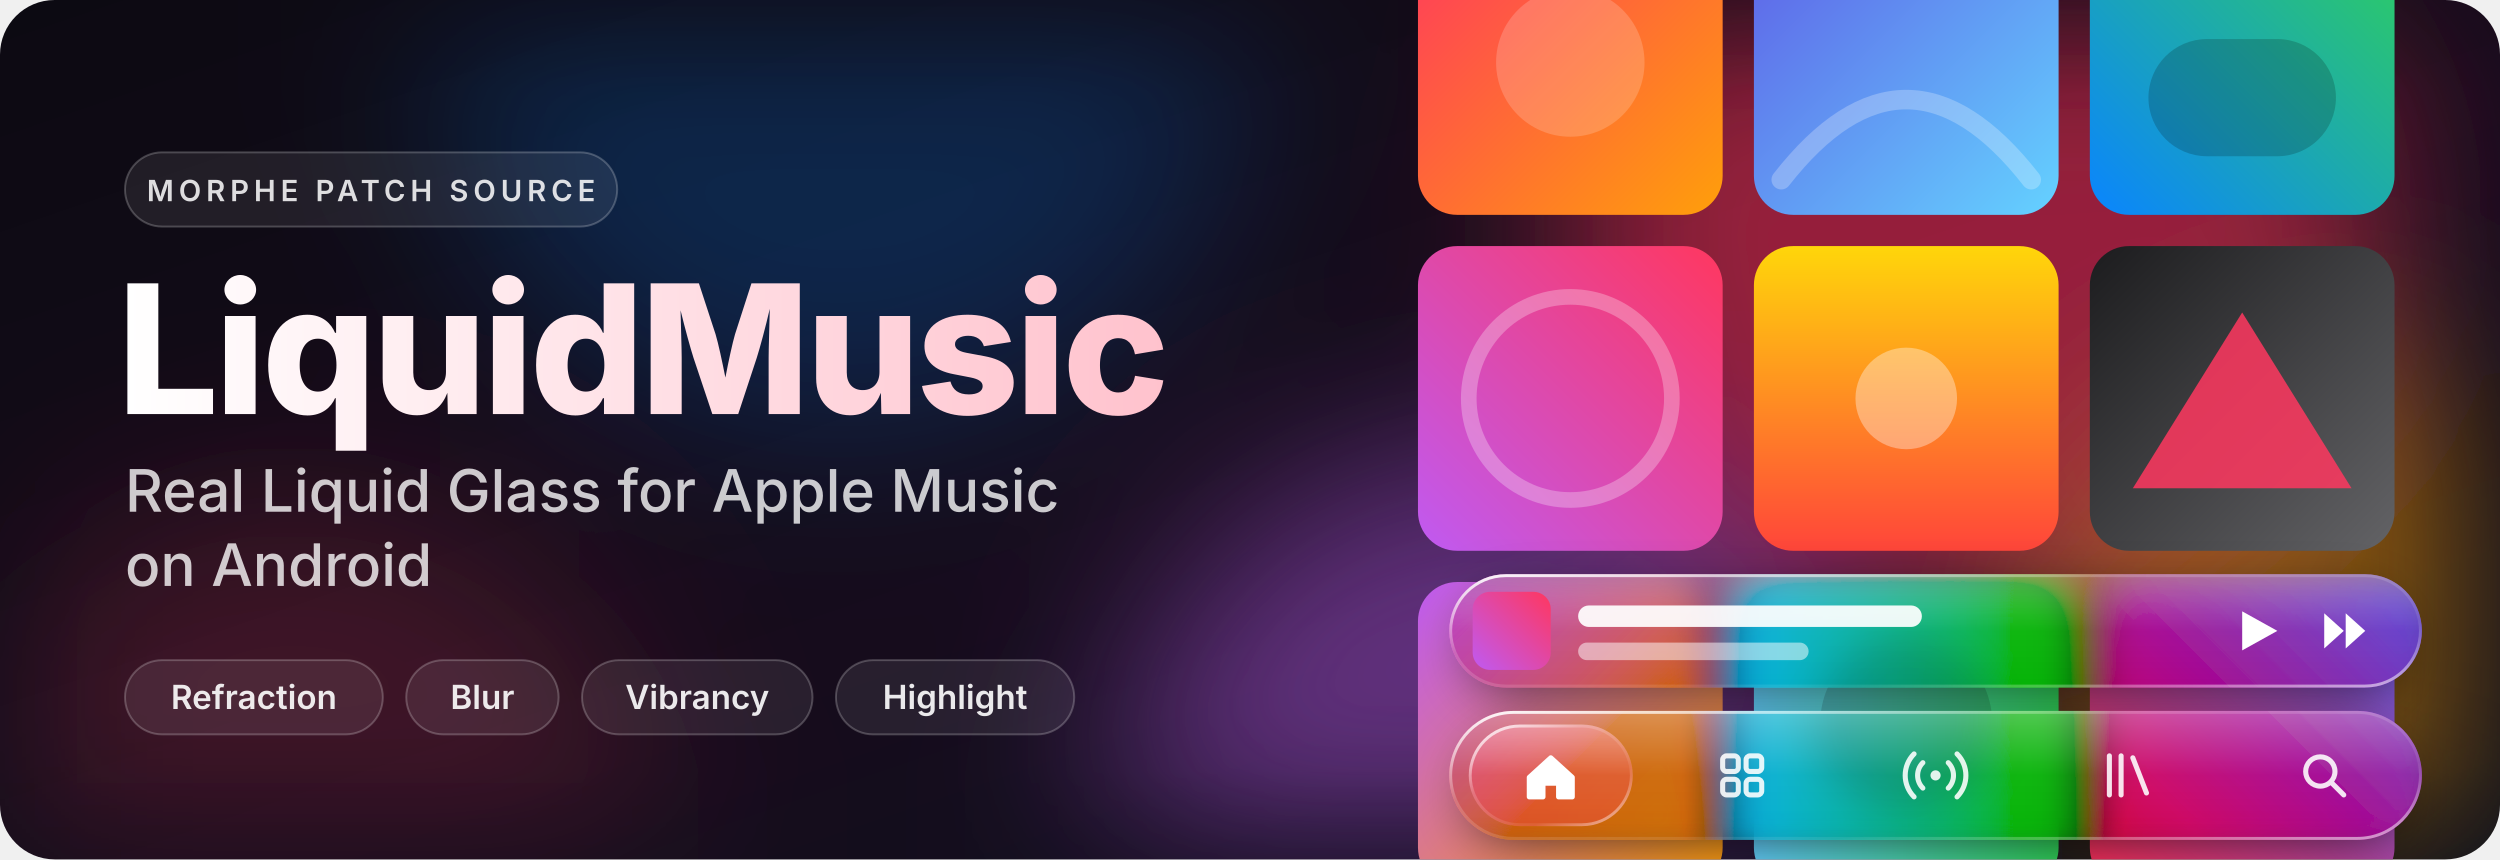
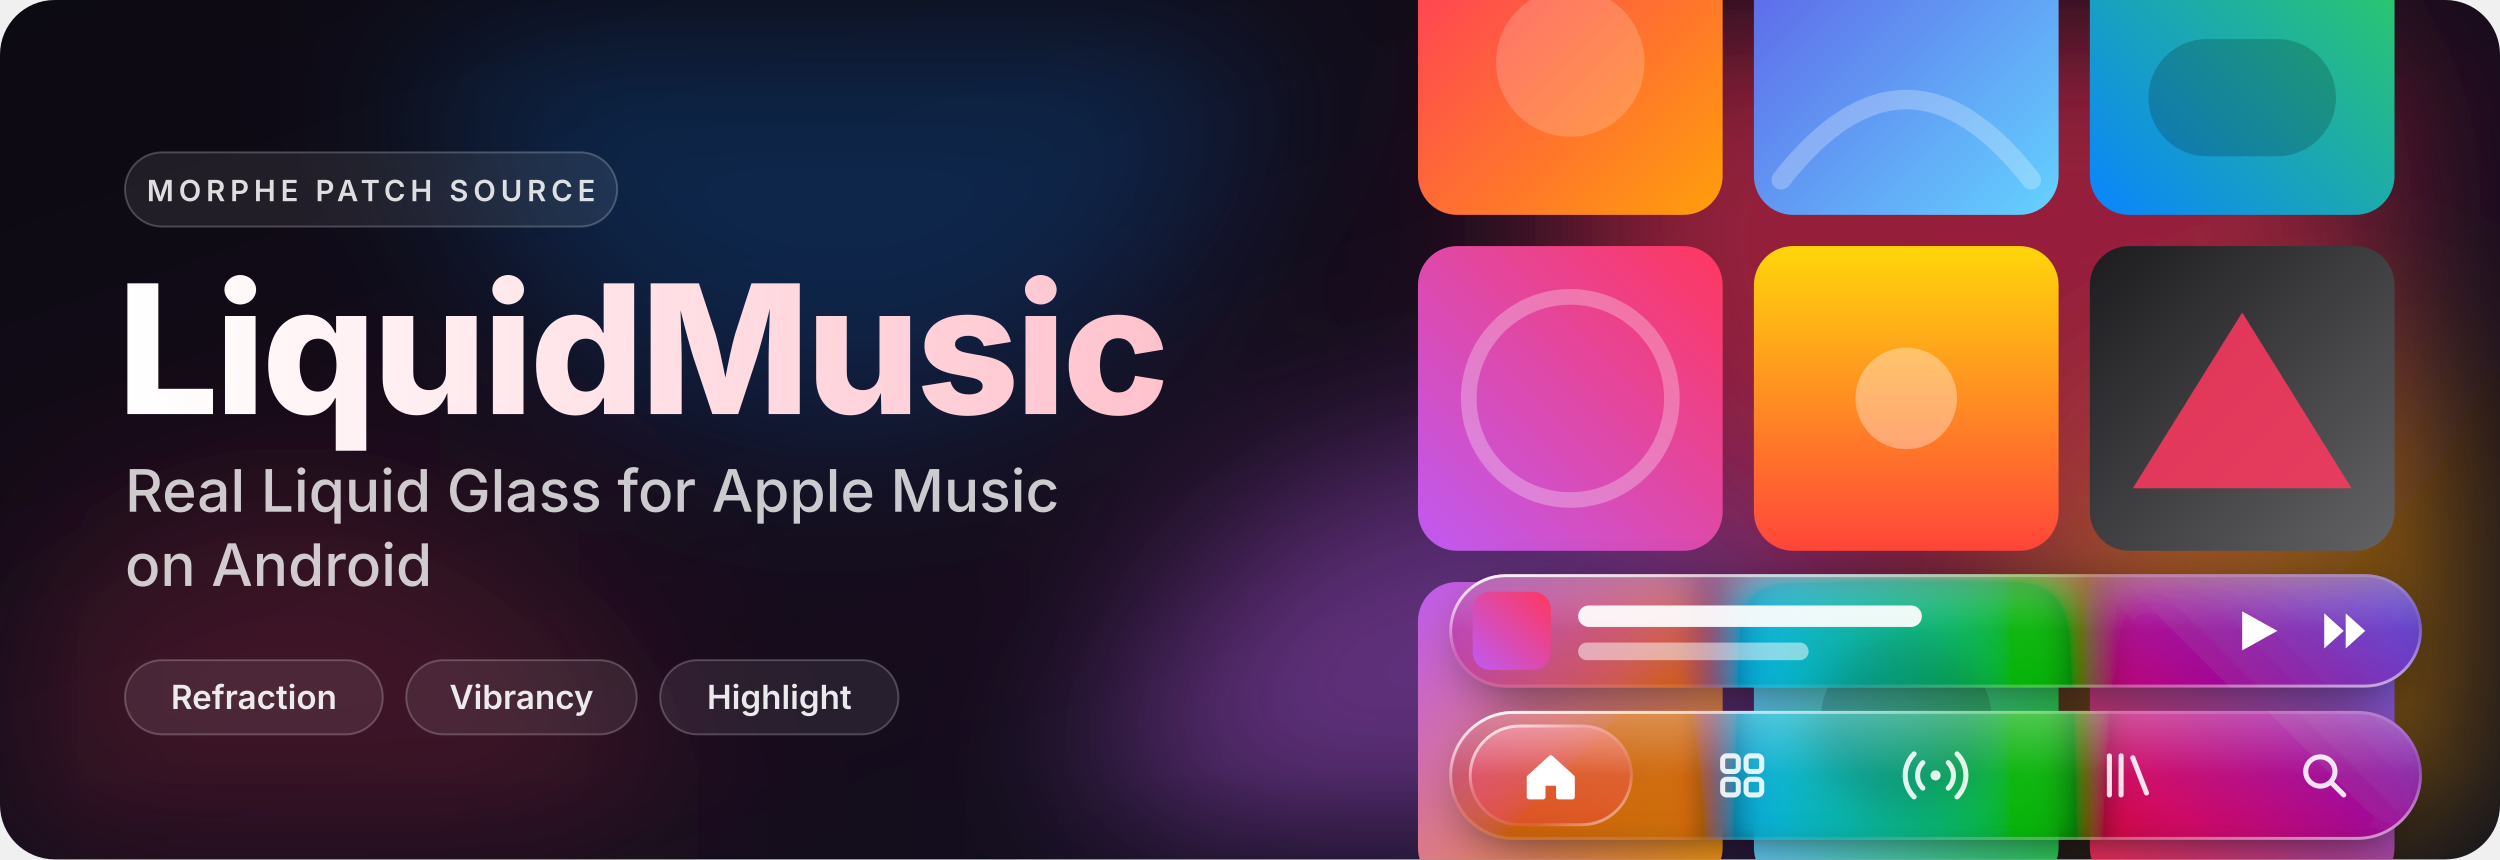
<svg xmlns="http://www.w3.org/2000/svg" xmlns:xlink="http://www.w3.org/1999/xlink" width="1280" height="440" viewBox="0 0 1280 440" role="img" aria-label="LiquidMusic: Liquid Glass for Apple Music on Android">
  <defs>
    <clipPath id="frame">
      <rect width="1280" height="440" rx="28" />
    </clipPath>
    <linearGradient id="bg" x1="0" y1="0" x2="1" y2="1">
      <stop offset="0" stop-color="#0c0a12" />
      <stop offset="0.55" stop-color="#160c1c" />
      <stop offset="1" stop-color="#0b0f1d" />
    </linearGradient>
    <filter id="haze" x="-50%" y="-50%" width="200%" height="200%">
      <feGaussianBlur stdDeviation="48" />
    </filter>
    <linearGradient id="c1" x1="0" y1="0" x2="1" y2="1">
      <stop offset="0" stop-color="#ff375f" />
      <stop offset="1" stop-color="#ff9f0a" />
    </linearGradient>
    <linearGradient id="c2" x1="0" y1="0" x2="1" y2="1">
      <stop offset="0" stop-color="#5e5ce6" />
      <stop offset="1" stop-color="#64d2ff" />
    </linearGradient>
    <linearGradient id="c3" x1="1" y1="0" x2="0" y2="1">
      <stop offset="0" stop-color="#30d158" />
      <stop offset="1" stop-color="#0a84ff" />
    </linearGradient>
    <linearGradient id="c4" x1="0" y1="1" x2="1" y2="0">
      <stop offset="0" stop-color="#bf5af2" />
      <stop offset="1" stop-color="#ff375f" />
    </linearGradient>
    <linearGradient id="c5" x1="0" y1="0" x2="0" y2="1">
      <stop offset="0" stop-color="#ffd60a" />
      <stop offset="1" stop-color="#ff453a" />
    </linearGradient>
    <linearGradient id="c6" x1="0" y1="0" x2="1" y2="1">
      <stop offset="0" stop-color="#1c1c1e" />
      <stop offset="1" stop-color="#636366" />
    </linearGradient>
    <linearGradient id="c7" x1="1" y1="1" x2="0" y2="0">
      <stop offset="0" stop-color="#ff9f0a" />
      <stop offset="1" stop-color="#bf5af2" />
    </linearGradient>
    <linearGradient id="c8" x1="0" y1="0" x2="1" y2="0">
      <stop offset="0" stop-color="#64d2ff" />
      <stop offset="1" stop-color="#30d158" />
    </linearGradient>
    <linearGradient id="c9" x1="0" y1="1" x2="1" y2="0">
      <stop offset="0" stop-color="#ff2d55" />
      <stop offset="1" stop-color="#5e5ce6" />
    </linearGradient>
    <g id="scene">
      <rect width="1280" height="440" fill="url(#bg)" />
      <g filter="url(#haze)">
        <circle cx="1010" cy="110" r="210" fill="#ff2d55" opacity="0.55" />
        <circle cx="1210" cy="360" r="170" fill="#ff9f0a" opacity="0.45" />
        <circle cx="760" cy="420" r="190" fill="#bf5af2" opacity="0.45" />
        <circle cx="430" cy="10" r="210" fill="#0a84ff" opacity="0.22" />
        <circle cx="150" cy="440" r="190" fill="#ff375f" opacity="0.18" />
      </g>
      <g>
        <rect x="726" y="-46" width="156" height="156" rx="20" fill="url(#c1)" />
        <rect x="898" y="-46" width="156" height="156" rx="20" fill="url(#c2)" />
        <rect x="1070" y="-46" width="156" height="156" rx="20" fill="url(#c3)" />
        <circle cx="804" cy="32" r="38" fill="#fff" opacity="0.18" />
        <path d="M 912 92 Q 976 10 1040 92" fill="none" stroke="#fff" stroke-width="10" stroke-linecap="round" opacity="0.25" />
        <rect x="1100" y="20" width="96" height="60" rx="30" fill="#000" opacity="0.18" />
        <rect x="726" y="126" width="156" height="156" rx="20" fill="url(#c4)" />
        <rect x="898" y="126" width="156" height="156" rx="20" fill="url(#c5)" />
        <rect x="1070" y="126" width="156" height="156" rx="20" fill="url(#c6)" />
        <circle cx="804" cy="204" r="52" fill="none" stroke="#fff" stroke-width="8" opacity="0.28" />
        <circle cx="976" cy="204" r="26" fill="#fff" opacity="0.35" />
        <path d="M 1092 250 L 1148 160 L 1204 250 Z" fill="#ff375f" opacity="0.85" />
        <rect x="726" y="298" width="156" height="156" rx="20" fill="url(#c7)" />
        <rect x="898" y="298" width="156" height="156" rx="20" fill="url(#c8)" />
        <rect x="1070" y="298" width="156" height="156" rx="20" fill="url(#c9)" />
        <circle cx="976" cy="370" r="44" fill="#000" opacity="0.15" />
      </g>
    </g>
    <filter id="frost" x="-10%" y="-10%" width="120%" height="120%">
      <feGaussianBlur stdDeviation="10" />
      <feColorMatrix type="saturate" values="1.6" />
    </filter>
    <filter id="drop" x="-20%" y="-60%" width="140%" height="240%">
      <feGaussianBlur stdDeviation="14" />
    </filter>
    <linearGradient id="rim" x1="0" y1="0" x2="1" y2="1">
      <stop offset="0" stop-color="#fff" stop-opacity="0.95" />
      <stop offset="0.35" stop-color="#fff" stop-opacity="0.18" />
      <stop offset="0.7" stop-color="#fff" stop-opacity="0.08" />
      <stop offset="1" stop-color="#fff" stop-opacity="0.6" />
    </linearGradient>
    <linearGradient id="sheen" x1="0" y1="0" x2="0" y2="1">
      <stop offset="0" stop-color="#fff" stop-opacity="0.30" />
      <stop offset="0.5" stop-color="#fff" stop-opacity="0.04" />
      <stop offset="1" stop-color="#fff" stop-opacity="0" />
    </linearGradient>
    <linearGradient id="title" x1="0" y1="0" x2="1" y2="0">
      <stop offset="0" stop-color="#ffffff" />
      <stop offset="1" stop-color="#ffc2cd" />
    </linearGradient>
    <linearGradient id="art" x1="0" y1="0" x2="1" y2="1">
      <stop offset="0" stop-color="#e8e8ed" />
      <stop offset="1" stop-color="#8e8e93" />
    </linearGradient>
    <clipPath id="miniClip">
      <rect x="742" y="294" width="498" height="58" rx="29" />
    </clipPath>
    <clipPath id="tabClip">
      <rect x="742" y="364" width="498" height="66" rx="33" />
    </clipPath>
    <clipPath id="dropClip">
      <rect x="752" y="371" width="84" height="52" rx="26" />
    </clipPath>
  </defs>
  <g clip-path="url(#frame)">
    <use xlink:href="#scene" href="#scene" />
    <rect x="752" y="306" width="478" height="50" rx="25" fill="#000" opacity="0.55" filter="url(#drop)" />
    <rect x="752" y="378" width="478" height="58" rx="29" fill="#000" opacity="0.55" filter="url(#drop)" />
    <g clip-path="url(#miniClip)">
      <g filter="url(#frost)">
        <g transform="translate(991 323) scale(1.1) translate(-991 -323)">
          <use xlink:href="#scene" href="#scene" />
        </g>
      </g>
      <rect x="742" y="294" width="498" height="58" rx="29" fill="#1c1c1e" opacity="0.22" />
      <rect x="742" y="294" width="498" height="58" rx="29" fill="url(#sheen)" />
    </g>
    <rect x="742.75" y="294.75" width="496.5" height="56.5" rx="28.25" fill="none" stroke="url(#rim)" stroke-width="1.5" />
    <rect x="754" y="303" width="40" height="40" rx="9" fill="url(#c4)" />
    <rect x="808" y="310" width="176" height="11" rx="5.5" fill="#fff" opacity="0.92" />
    <rect x="808" y="329" width="118" height="9" rx="4.5" fill="#fff" opacity="0.5" />
    <path d="M 1148 313 L 1166 323 L 1148 333 Z" fill="#fff" />
    <path d="M 1190 314 L 1200 323 L 1190 332 Z M 1201 314 L 1211 323 L 1201 332 Z" fill="#fff" />
    <g clip-path="url(#tabClip)">
      <g filter="url(#frost)">
        <g transform="translate(991 397) scale(1.1) translate(-991 -397)">
          <use xlink:href="#scene" href="#scene" />
        </g>
      </g>
      <rect x="742" y="364" width="498" height="66" rx="33" fill="#1c1c1e" opacity="0.22" />
      <rect x="742" y="364" width="498" height="66" rx="33" fill="url(#sheen)" />
    </g>
    <rect x="742.75" y="364.75" width="496.5" height="64.5" rx="32.25" fill="none" stroke="url(#rim)" stroke-width="1.5" />
    <g clip-path="url(#dropClip)">
      <rect x="752" y="371" width="84" height="52" rx="26" fill="#ff375f" opacity="0.30" />
      <rect x="752" y="371" width="84" height="52" rx="26" fill="url(#sheen)" />
    </g>
    <rect x="752.75" y="371.75" width="82.5" height="50.5" rx="25.25" fill="none" stroke="url(#rim)" stroke-width="1.5" />
    <g fill="none" stroke="#fff" stroke-width="2.6" stroke-linecap="round" stroke-linejoin="round">
      <path transform="translate(794 397)" d="M -11 1 L 0 -9 L 11 1 V 11 H 4 V 4 H -4 V 11 H -11 Z" fill="#fff" />
      <g transform="translate(892 397)" opacity="0.88">
        <rect x="-10" y="-10" width="8" height="8" rx="2" />
        <rect x="2" y="-10" width="8" height="8" rx="2" />
        <rect x="-10" y="2" width="8" height="8" rx="2" />
        <rect x="2" y="2" width="8" height="8" rx="2" />
      </g>
      <g transform="translate(991 397)" opacity="0.88">
        <circle r="2.6" fill="#fff" stroke="none" />
        <path d="M -6.5 -6.5 A 9.2 9.2 0 0 0 -6.5 6.5 M 6.5 -6.5 A 9.2 9.2 0 0 1 6.5 6.5" />
        <path d="M -11 -11 A 15.6 15.6 0 0 0 -11 11 M 11 -11 A 15.6 15.6 0 0 1 11 11" />
      </g>
      <g transform="translate(1090 397)" opacity="0.88">
        <path d="M -10 -10 V 10 M -4 -10 V 10 M 2 -9 L 9 9" />
      </g>
      <g transform="translate(1190 397)" opacity="0.88">
        <circle cx="-2" cy="-2" r="7.5" />
        <path d="M 3.5 3.5 L 10 10" />
      </g>
    </g>
    <g font-family="'SF Pro Display', 'Inter', 'Segoe UI', Roboto, 'Helvetica Neue', Arial, sans-serif">
      <rect x="64" y="78" width="252" height="38" rx="19" fill="#fff" fill-opacity="0.08" stroke="#fff" stroke-opacity="0.22" />
      <text x="190" y="103" text-anchor="middle" font-size="15" font-weight="600" letter-spacing="2.5" fill="#fff" fill-opacity="0.85">MORPHE PATCH SOURCE</text>
      <text x="60" y="212" font-size="92" font-weight="800" letter-spacing="-2" fill="url(#title)">LiquidMusic</text>
      <text x="64" y="262" font-size="30" font-weight="500" fill="#fff" fill-opacity="0.78">Real Liquid Glass for Apple Music</text>
      <text x="64" y="300" font-size="30" font-weight="500" fill="#fff" fill-opacity="0.78">on Android</text>
      <g font-size="17" font-weight="600" fill="#fff" fill-opacity="0.9" text-anchor="middle">
        <rect x="64" y="338" width="132" height="38" rx="19" fill="#fff" fill-opacity="0.08" stroke="#fff" stroke-opacity="0.22" />
        <text x="130" y="363">Refraction</text>
-         <rect x="208" y="338" width="78" height="38" rx="19" fill="#fff" fill-opacity="0.08" stroke="#fff" stroke-opacity="0.22" />
-         <text x="247" y="363">Blur</text>
-         <rect x="298" y="338" width="118" height="38" rx="19" fill="#fff" fill-opacity="0.08" stroke="#fff" stroke-opacity="0.22" />
-         <text x="357" y="363">Vibrancy</text>
-         <rect x="428" y="338" width="122" height="38" rx="19" fill="#fff" fill-opacity="0.08" stroke="#fff" stroke-opacity="0.22" />
-         <text x="489" y="363">Highlight</text>
+         <rect x="208" y="338" width="118" height="38" rx="19" fill="#fff" fill-opacity="0.08" stroke="#fff" stroke-opacity="0.22" />
+         <text x="267" y="363">Vibrancy</text>
+         <rect x="338" y="338" width="122" height="38" rx="19" fill="#fff" fill-opacity="0.08" stroke="#fff" stroke-opacity="0.22" />
+         <text x="399" y="363">Highlight</text>
      </g>
    </g>
  </g>
</svg>
